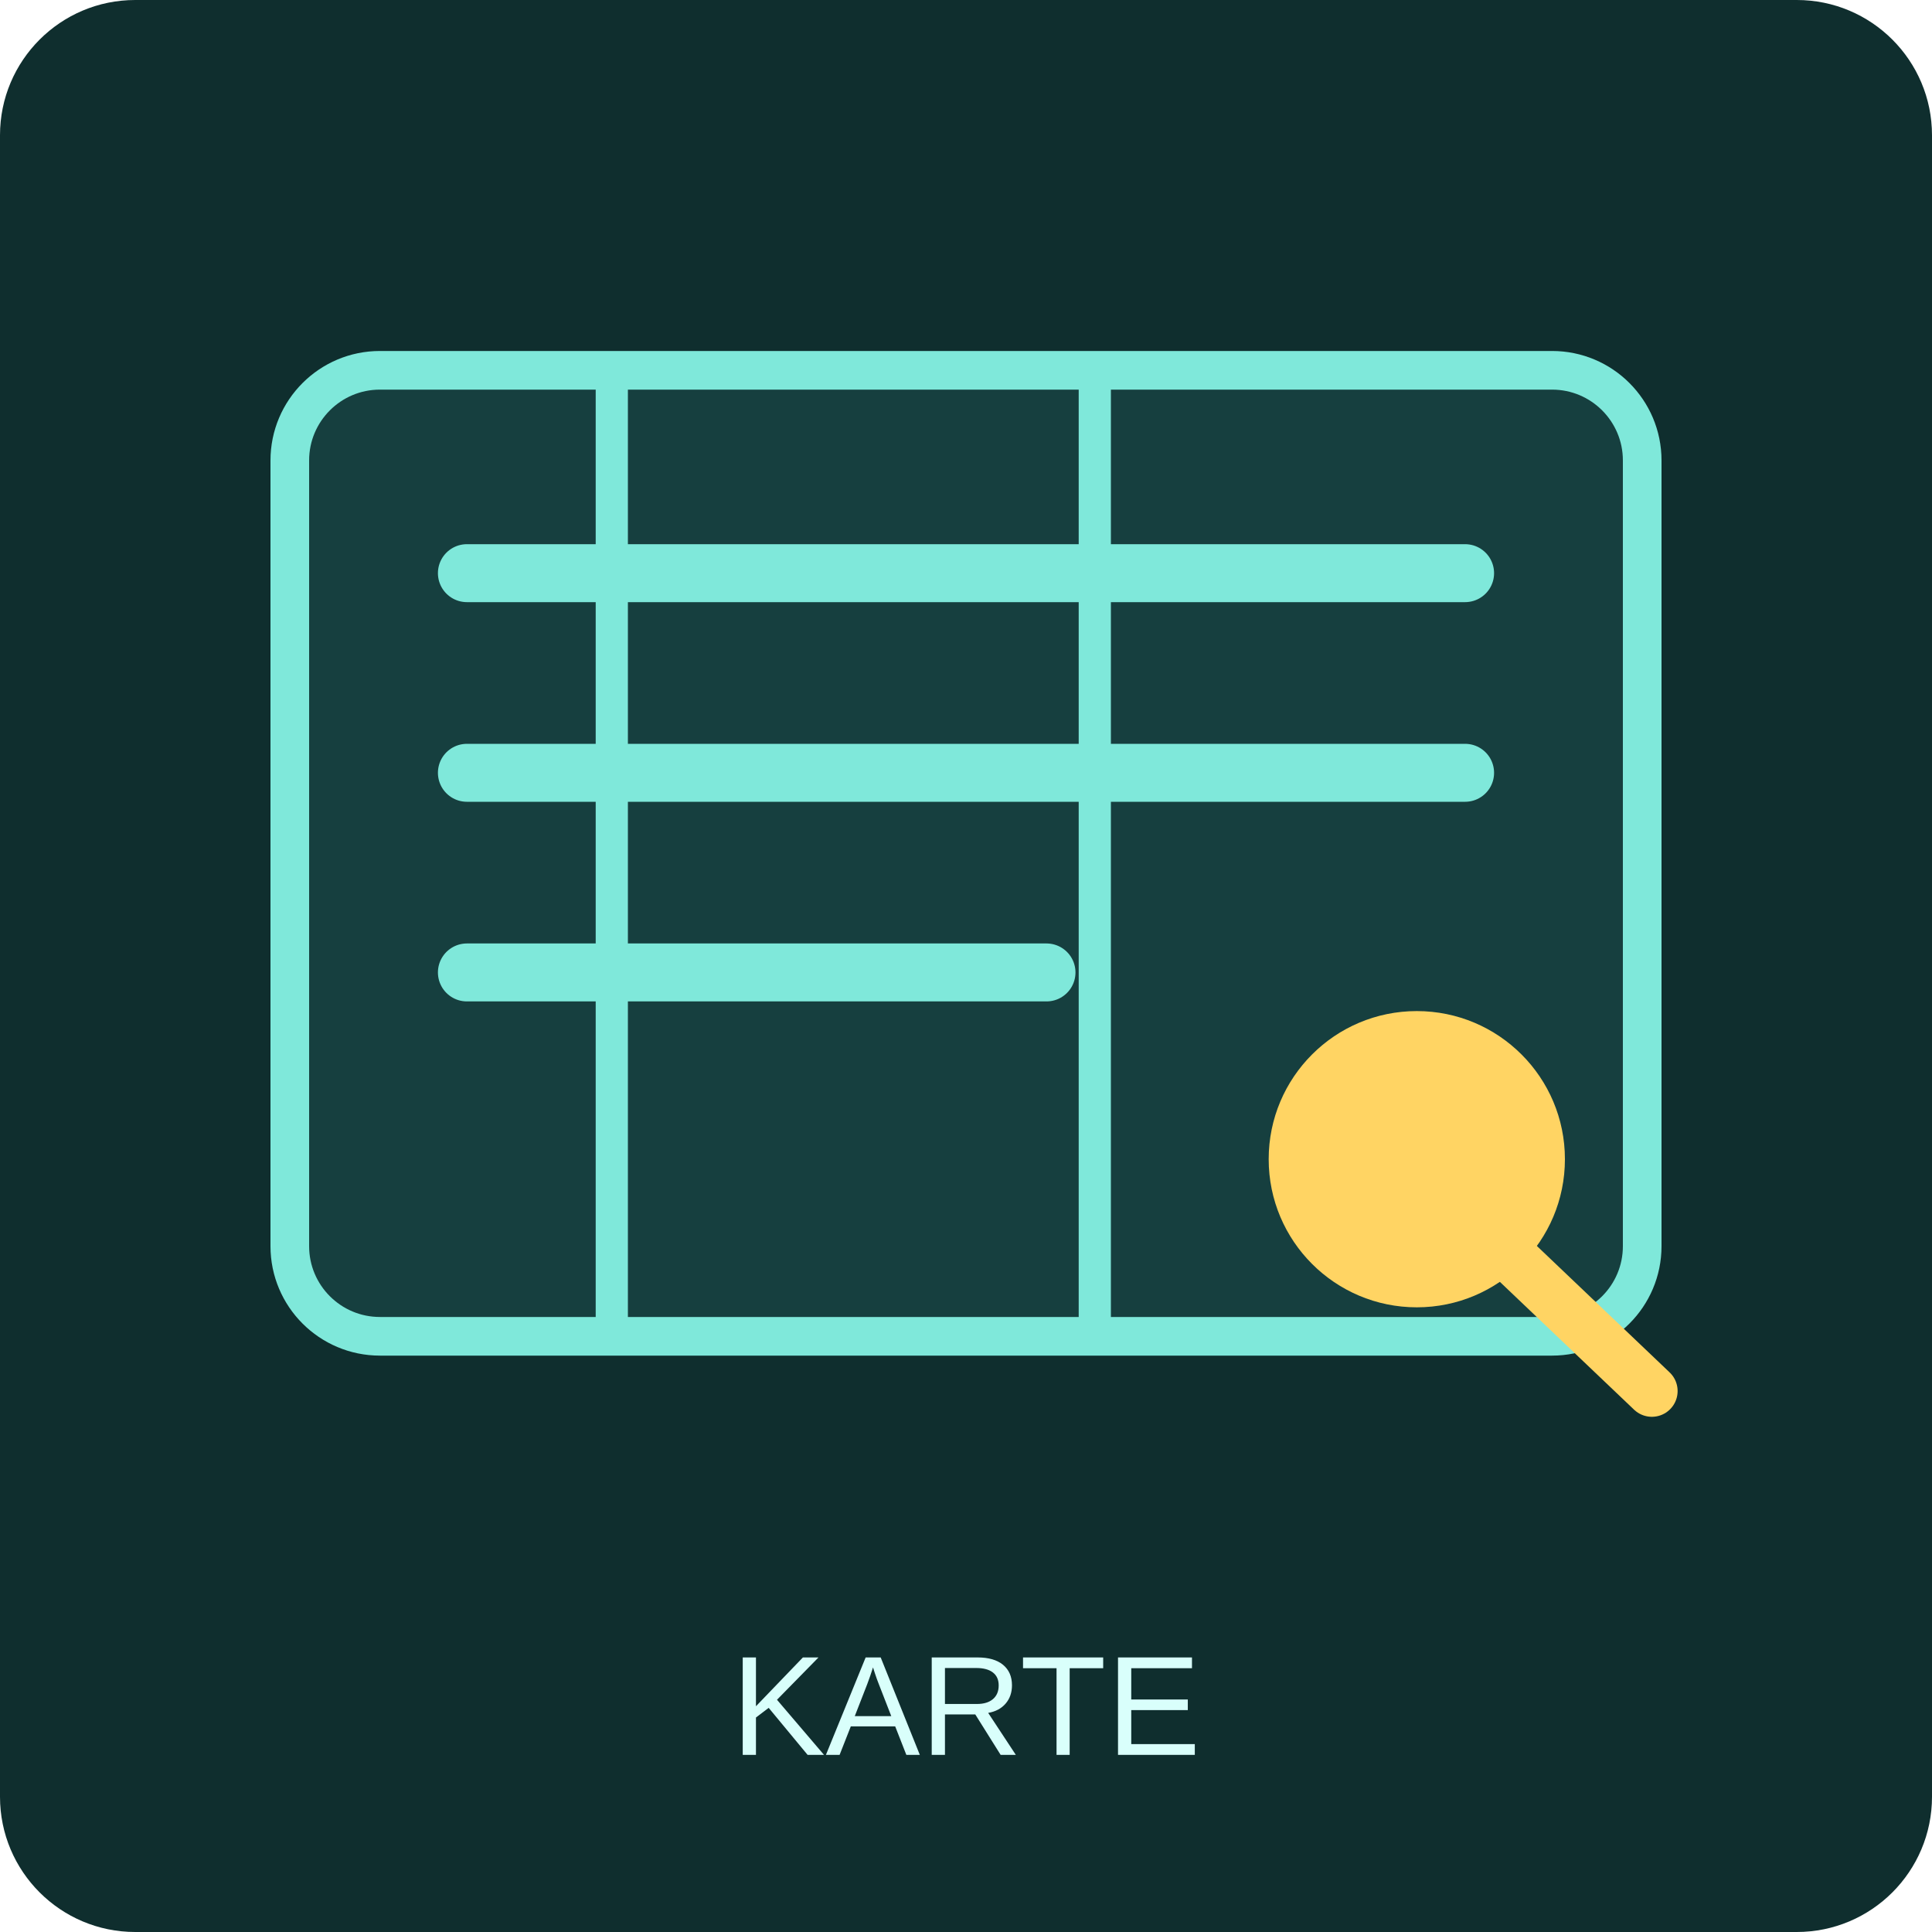
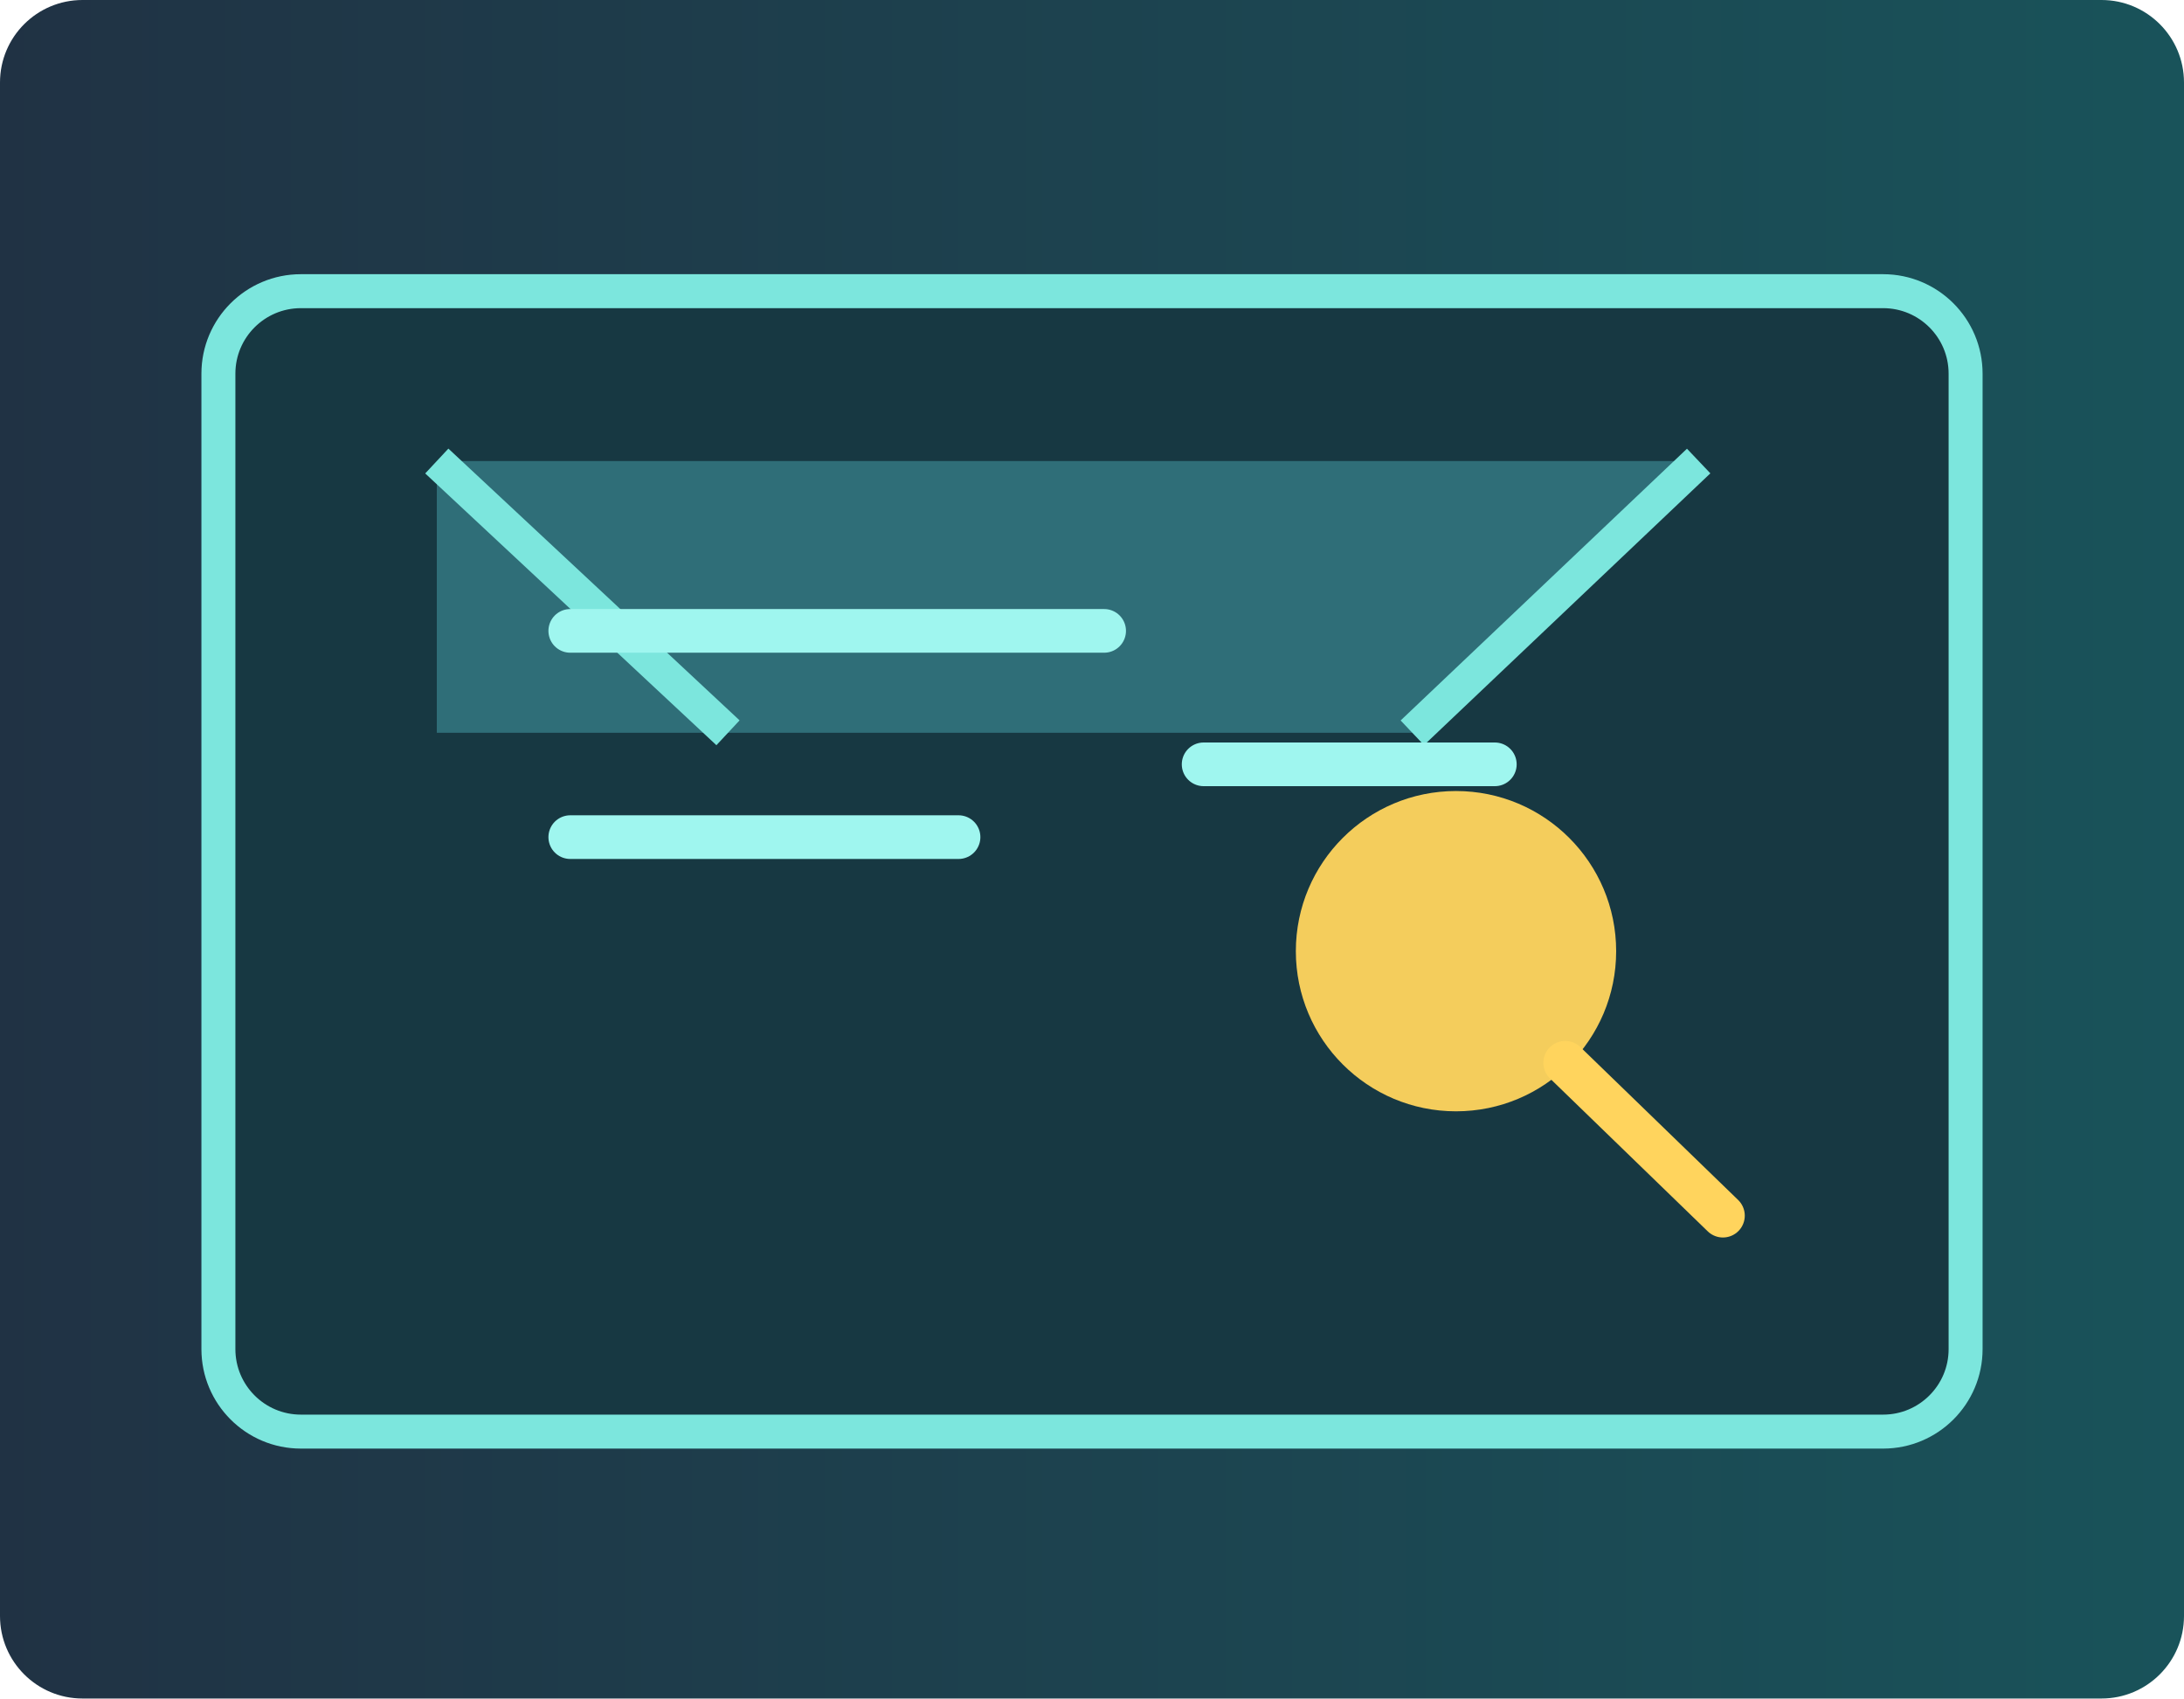
- <svg xmlns="http://www.w3.org/2000/svg" viewBox="0 0 600 600">
-   <rect width="600" height="600" rx="42" fill="#0f2e2e" />
-   <rect x="90" y="115" width="420" height="300" rx="28" fill="#163f3f" stroke="#7fe8da" stroke-width="12" />
-   <path d="M145 178h310M145 240h310M145 302h180" stroke="#7fe8da" stroke-width="18" stroke-linecap="round" />
-   <path d="M190 115v300" stroke="#7fe8da" stroke-width="10" />
-   <path d="M340 115v300" stroke="#7fe8da" stroke-width="10" />
-   <circle cx="440" cy="360" r="46" fill="#ffd463" />
-   <path d="M471 392l42 40" stroke="#ffd463" stroke-width="16" stroke-linecap="round" />
-   <text x="300" y="545" text-anchor="middle" font-family="Arial, sans-serif" font-size="44" fill="#d9fffb">KARTE</text>
+ <svg xmlns="http://www.w3.org/2000/svg" viewBox="0 0 900 700">
+   <defs>
+     <linearGradient id="bg2" x1="0" x2="1">
+       <stop offset="0" stop-color="#203244" />
+       <stop offset="1" stop-color="#19535a" />
+     </linearGradient>
+   </defs>
+   <rect width="900" height="700" rx="34" fill="url(#bg2)" />
+   <rect x="90" y="120" width="720" height="470" rx="34" fill="#173842" stroke="#7ce6dd" stroke-width="14" />
+   <path d="M180 190h520l-118 112h-402z" fill="#2f6e78" />
+   <path d="M180 190l120 112M700 190l-118 112" stroke="#7ce6dd" stroke-width="14" />
+   <path d="M235 260h220M235 345h160M496 315h120" stroke="#9ff6ef" stroke-width="18" stroke-linecap="round" />
+   <circle cx="600" cy="392" r="66" fill="#ffd45d" opacity=".95" />
+   <path d="M645 438l65 63" stroke="#ffd45d" stroke-width="18" stroke-linecap="round" />
</svg>
